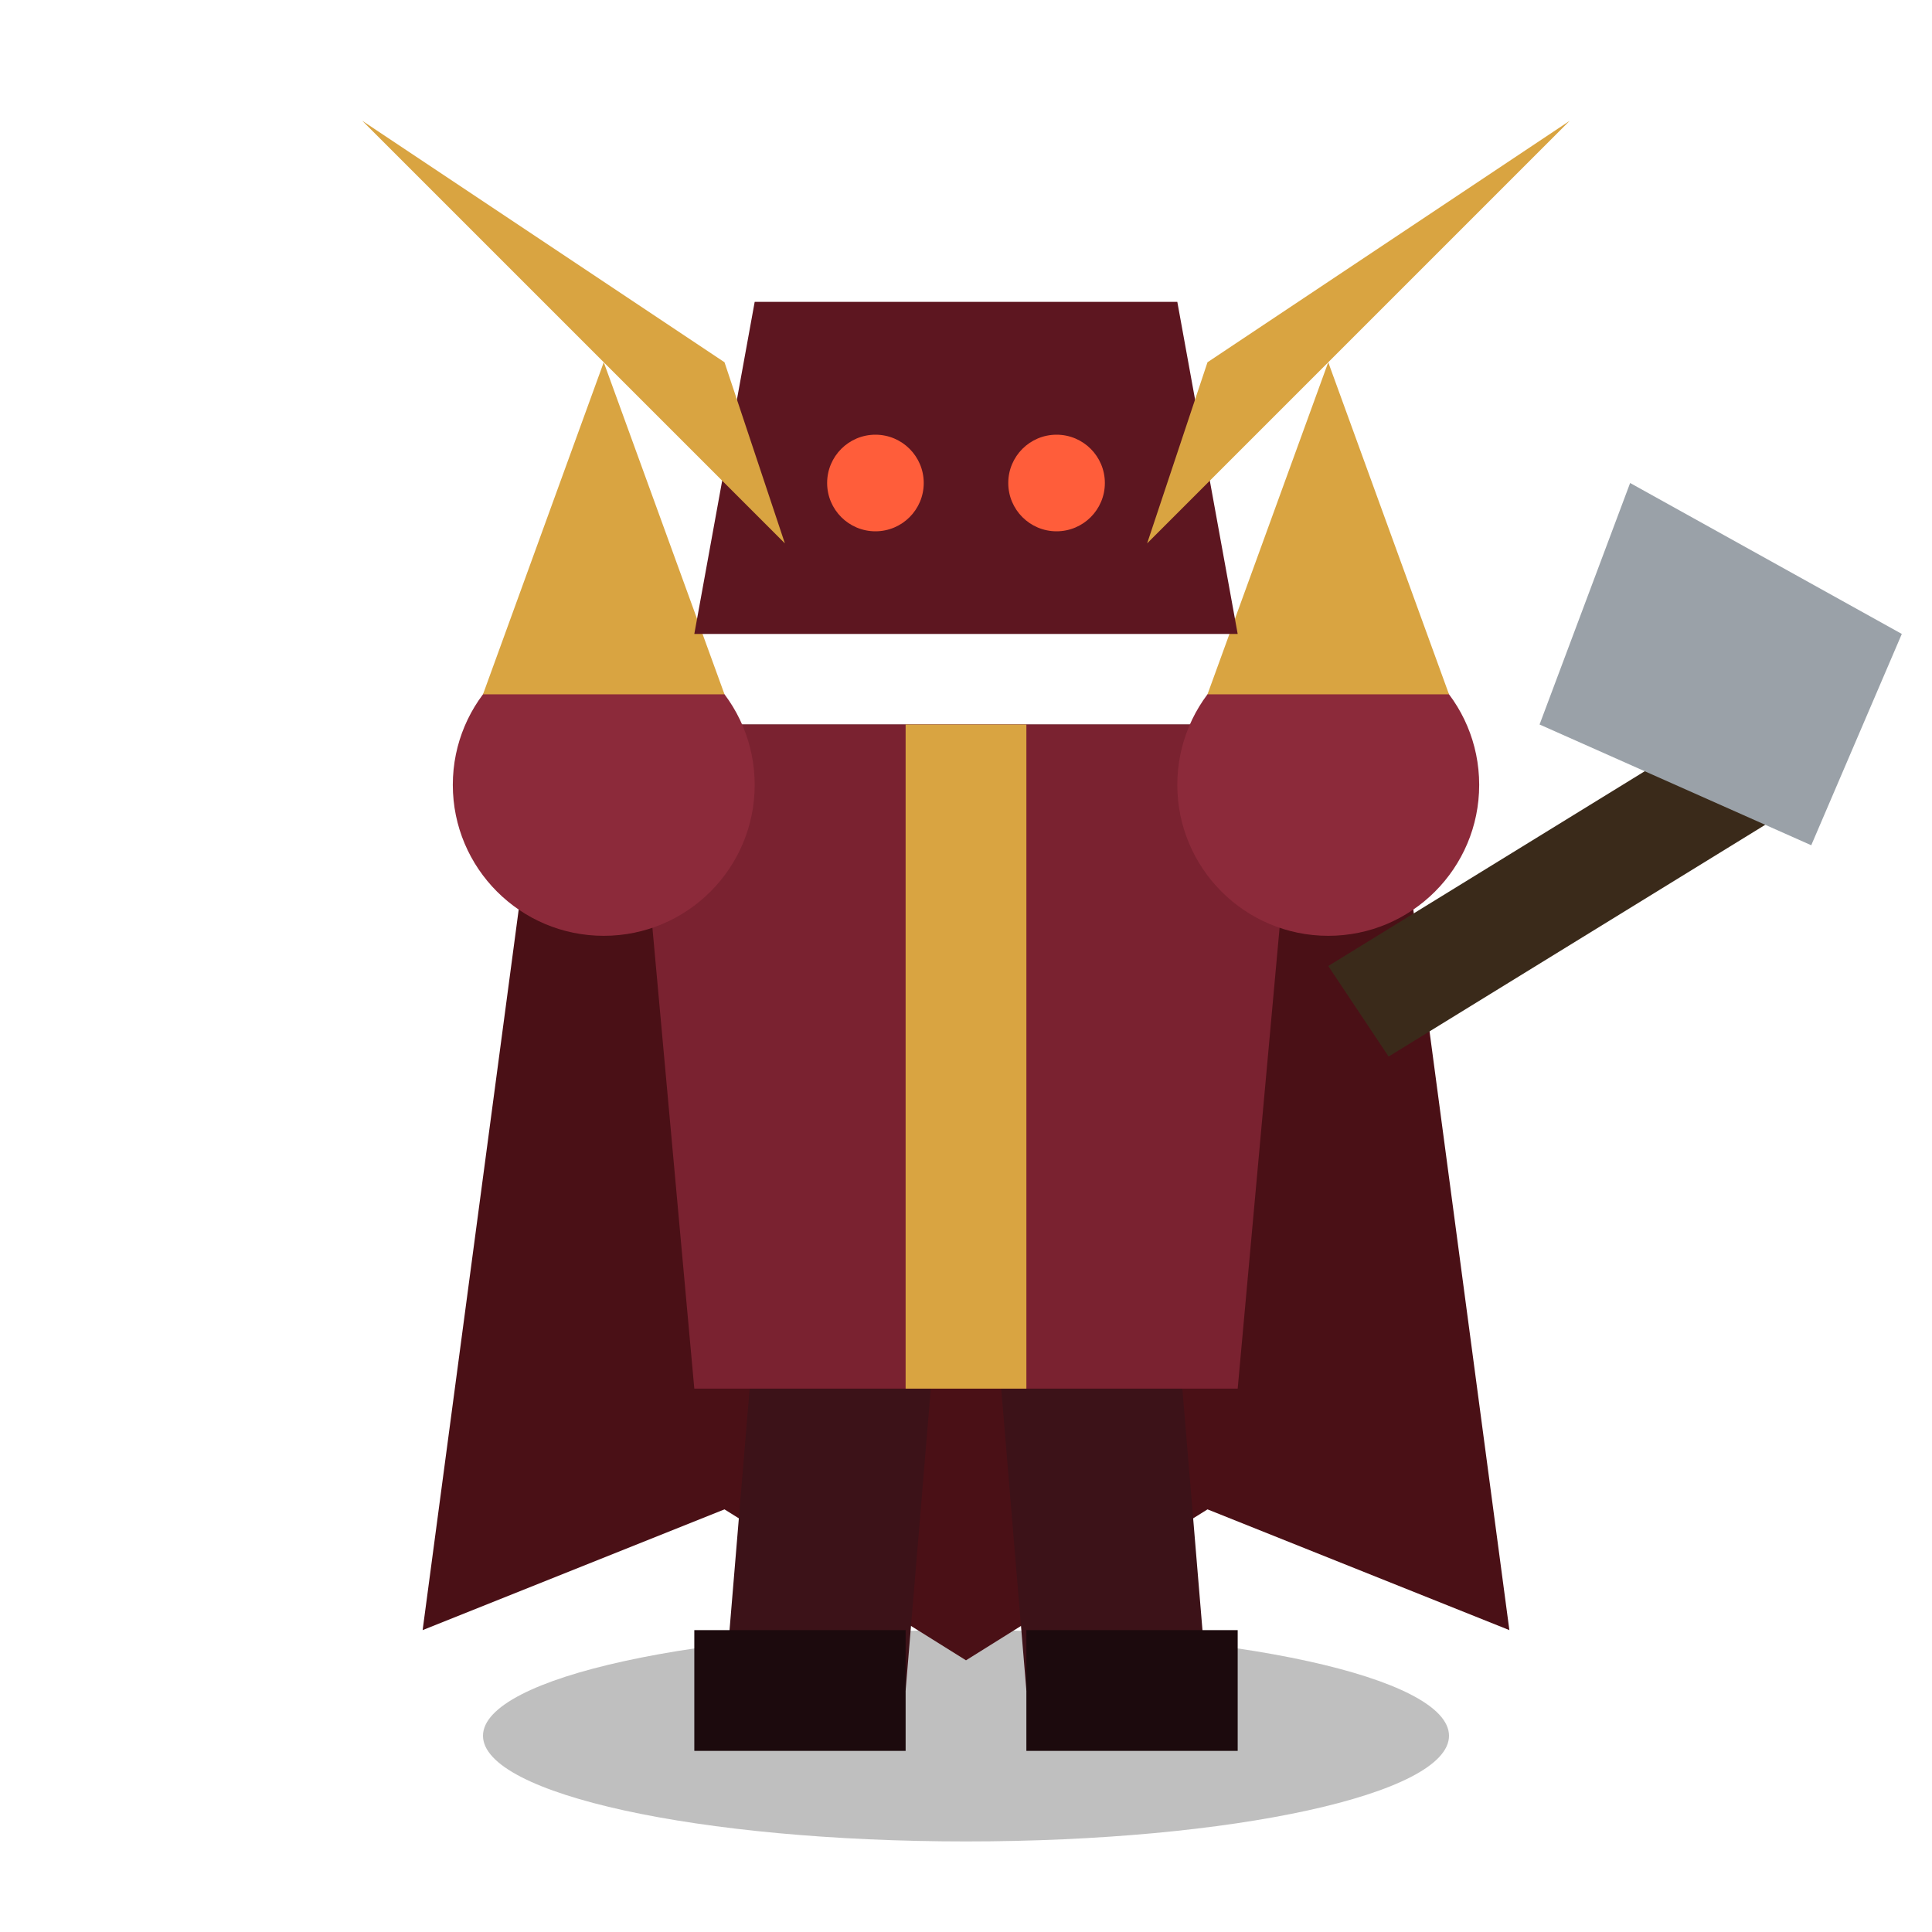
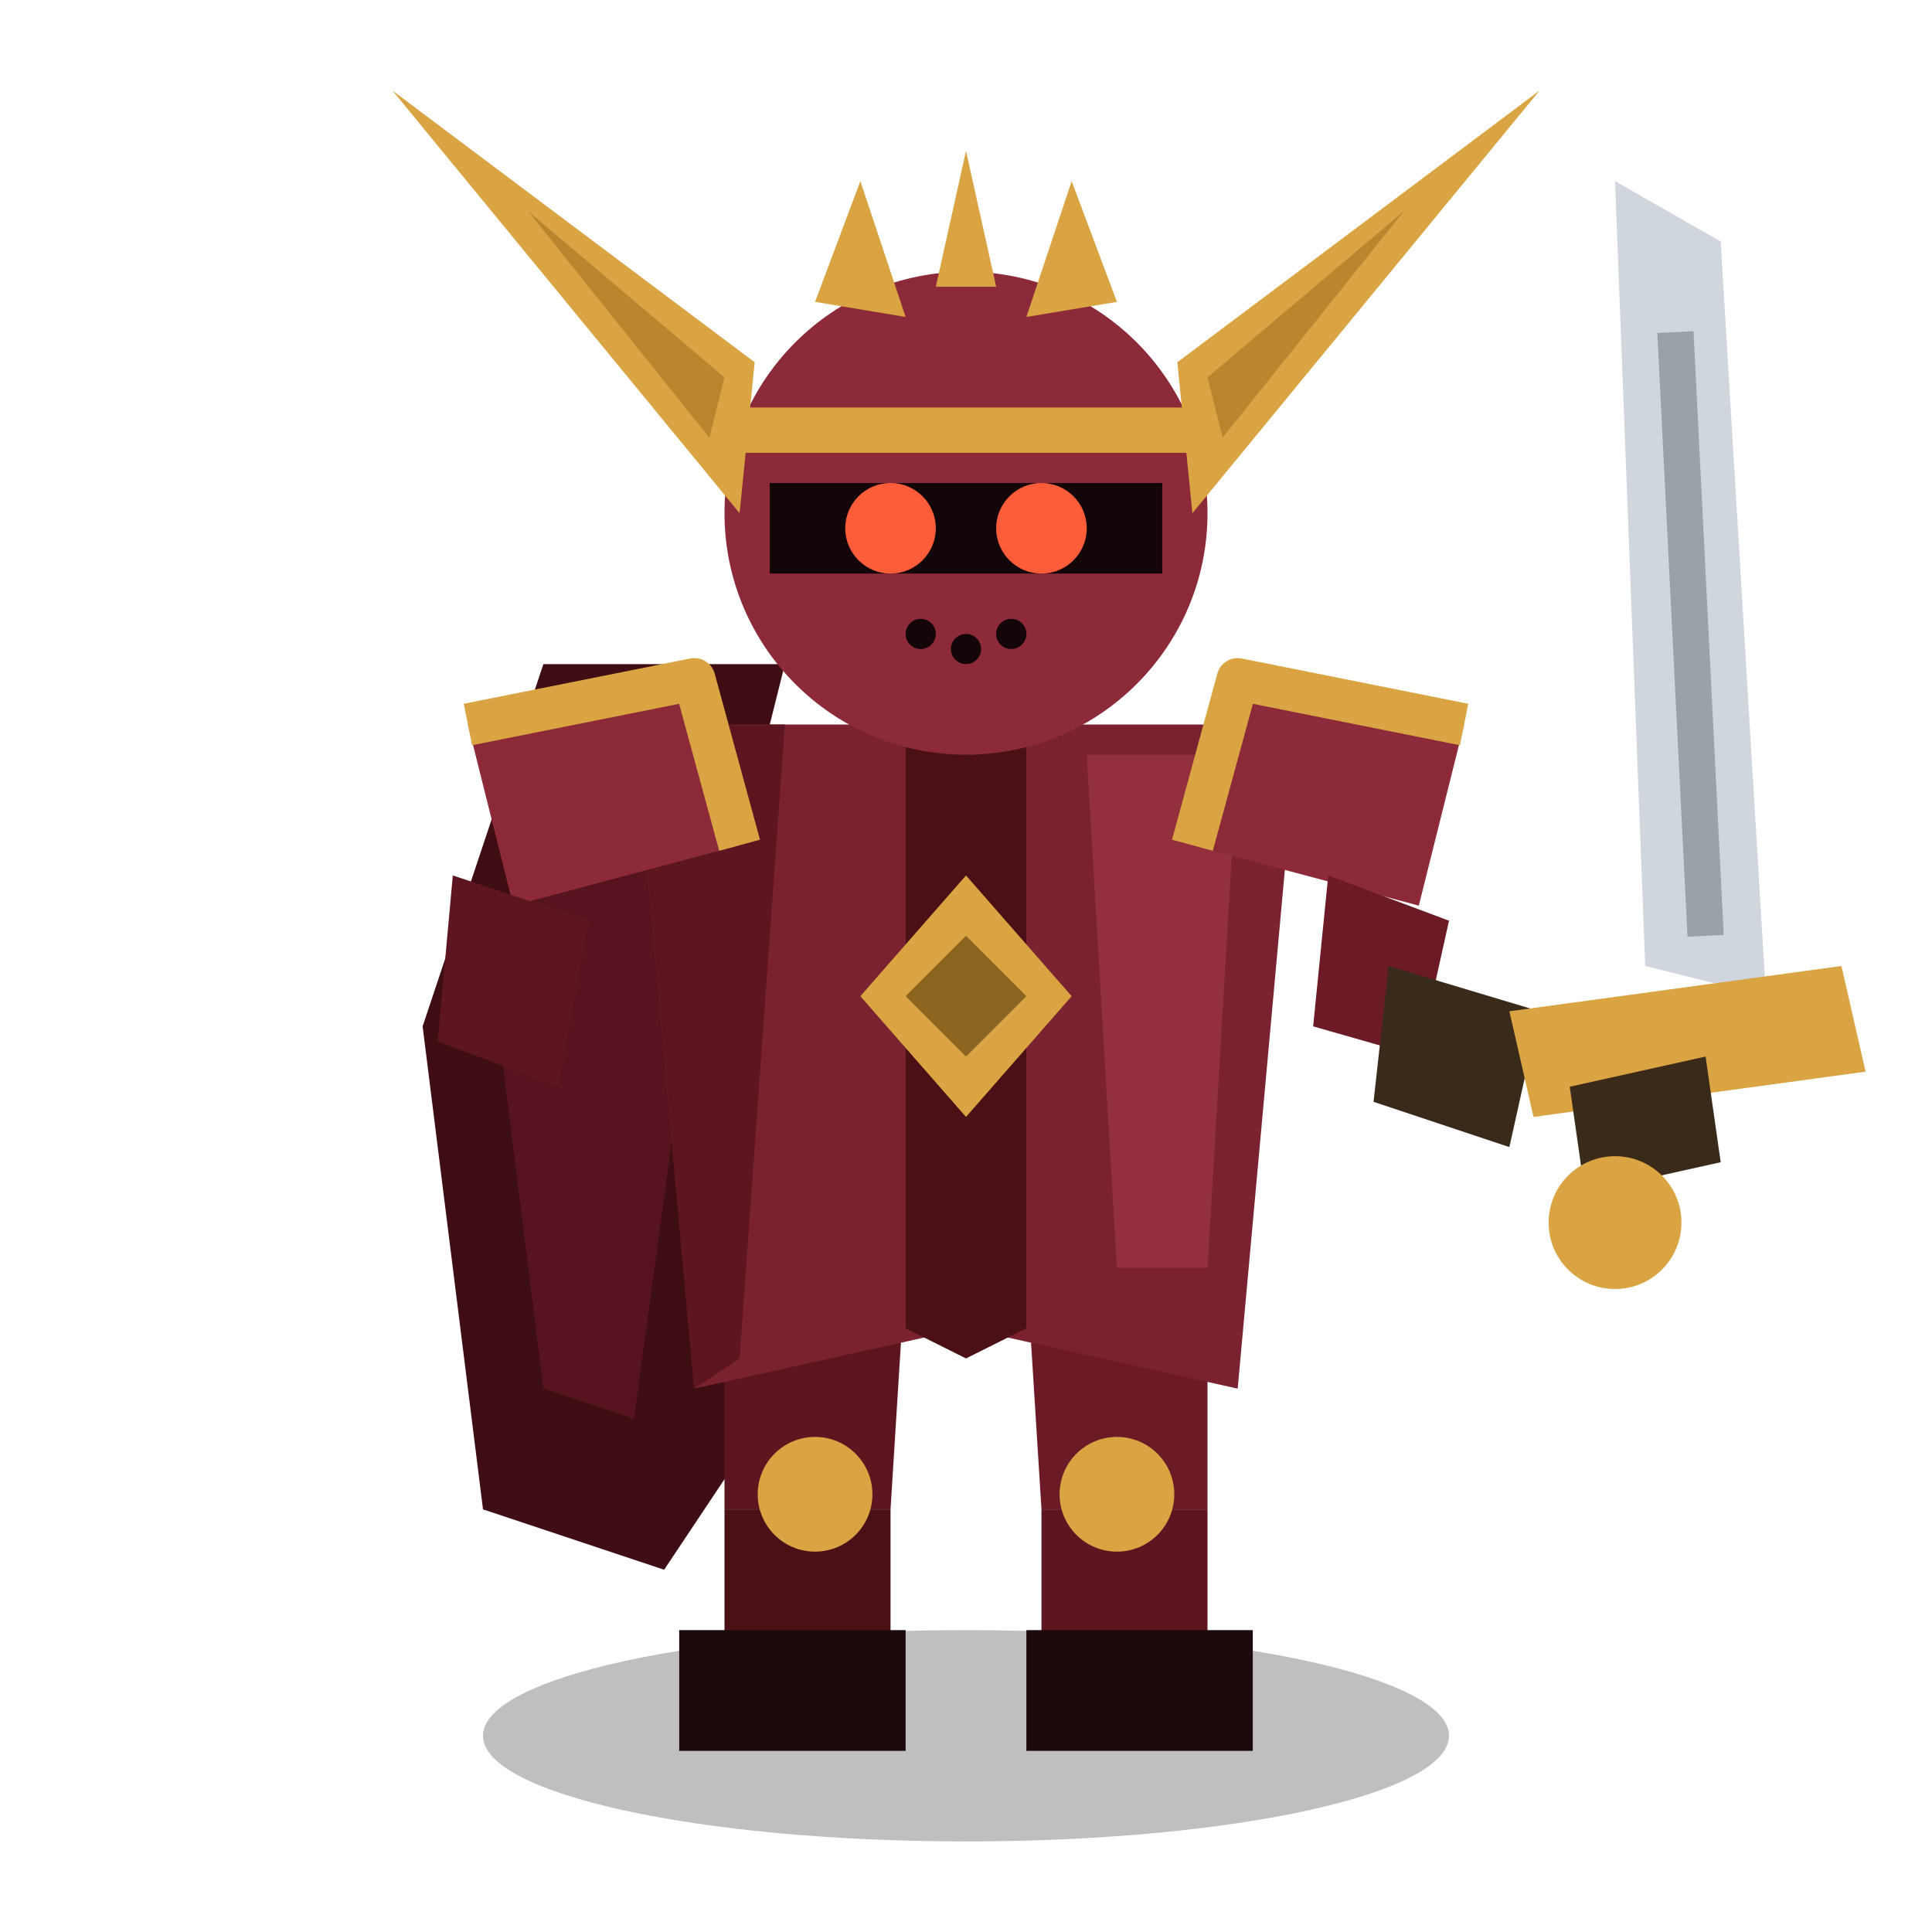
<svg xmlns="http://www.w3.org/2000/svg" width="64" height="64" viewBox="0 0 64 64">
  <ellipse cx="32" cy="57.5" rx="16" ry="3.5" fill="#00000040" />
-   <polygon points="18,24 46,24 50,54 40,50 32,55 24,50 14,54" fill="#4a1016" />
-   <polygon points="25,44 31,44 30,56 24,56" fill="#3c1218" />
-   <polygon points="33,44 39,44 40,56 34,56" fill="#3c1218" />
-   <polygon points="23,54 30,54 30,58 23,58" fill="#1c0a0d" />
-   <polygon points="34,54 41,54 41,58 34,58" fill="#1c0a0d" />
-   <polygon points="21,24 43,24 41,46 23,46" fill="#7a2230" />
-   <polygon points="30,24 34,24 34,46 30,46" fill="#d9a441" />
-   <circle cx="20" cy="26" r="5" fill="#8c2a3a" />
-   <circle cx="44" cy="26" r="5" fill="#8c2a3a" />
-   <polygon points="16,23 20,12 24,23" fill="#d9a441" />
-   <polygon points="40,23 44,12 48,23" fill="#d9a441" />
-   <polygon points="25,10 39,10 41,21 23,21" fill="#5d1620" />
-   <polygon points="24,12 12,4 26,18" fill="#d9a441" />
-   <polygon points="40,12 52,4 38,18" fill="#d9a441" />
-   <circle cx="29" cy="16" r="1.6" fill="#ff5d3a" />
-   <circle cx="35" cy="16" r="1.6" fill="#ff5d3a" />
-   <polygon points="44,32 57,24 59,27 46,35" fill="#3a2a1a" />
-   <polygon points="54,16 63,21 60,28 51,24" fill="#9aa1a8" />
+   <polygon points="18,22 14,34 16,50 22,52 26,46 24,30 26,22" fill="#3f0d14" />
+   <polygon points="18,24 16.5,34 18,46 21,47 22.5,36 22,26" fill="#571420" />
+   <polygon points="24,42 30,42 29.5,50 24,50" fill="#5d1620" />
+   <polygon points="24,50 29.5,50 29.5,55 24,55" fill="#4a1016" />
+   <polygon points="22.5,54 30,54 30,58 22.5,58" fill="#1c0a0d" />
+   <circle cx="27" cy="49.5" r="1.9" fill="#d9a441" />
+   <polygon points="34,42 40,42 40,50 34.5,50" fill="#6b1a26" />
+   <polygon points="34.5,50 40,50 40,55 34.5,55" fill="#5d1620" />
+   <polygon points="34,54 41.5,54 41.5,58 34,58" fill="#1c0a0d" />
+   <circle cx="37" cy="49.5" r="1.9" fill="#d9a441" />
+   <polygon points="21,24 43,24 41,46 32,44 23,46" fill="#7a2230" />
+   <polygon points="21,24 26,24 24.5,45 23,46" fill="#5d1620" />
+   <polygon points="36,25 41,25 40,42 37,42" fill="#94303e" />
+   <polygon points="30,24 34,24 34,44 32,45 30,44" fill="#4a1016" />
+   <polygon points="32,29 35.5,33 32,37 28.5,33" fill="#d9a441" />
+   <polygon points="32,31 34,33 32,35 30,33" fill="#8a6420" />
+   <polygon points="15.5,24 23,22.5 24.5,28 17,30" fill="#8c2a3a" />
+   <polyline points="15.5,24 23,22.5 24.5,28" fill="none" stroke="#d9a441" stroke-width="1.4" stroke-linejoin="round" />
+   <polygon points="41,22.5 48.5,24 47,30 39.5,28" fill="#8c2a3a" />
+   <polyline points="48.5,24 41,22.5 39.5,28" fill="none" stroke="#d9a441" stroke-width="1.4" stroke-linejoin="round" />
+   <polygon points="15,29 19.5,30.5 18.5,36 14.5,34.5" fill="#5d1620" />
+   <polygon points="44,29 48,30.5 47,35 43.5,34" fill="#6b1a26" />
+   <polygon points="46,32 51,33.5 50,38 45.5,36.5" fill="#3a2a1a" />
+   <circle cx="32" cy="17" r="8" fill="#8c2a3a" />
+   <polygon points="24.5,13.5 39.5,13.5 39.5,15 24.5,15" fill="#d9a441" />
+   <polygon points="25.5,16 38.5,16 38.5,19 25.5,19" fill="#140508" />
+   <circle cx="30.5" cy="21" r="0.5" fill="#140508" />
+   <circle cx="32" cy="21.5" r="0.5" fill="#140508" />
+   <circle cx="33.5" cy="21" r="0.5" fill="#140508" />
+   <circle cx="29.5" cy="17.5" r="1.5" fill="#ff5d3a" />
+   <circle cx="34.5" cy="17.5" r="1.5" fill="#ff5d3a" />
+   <polygon points="25,12 13,3 24.5,17" fill="#d9a441" />
+   <polygon points="24,12.5 17.5,7 23.5,14.5" fill="#b9852f" />
+   <polygon points="39,12 51,3 39.5,17" fill="#d9a441" />
+   <polygon points="40,12.5 46.5,7 40.5,14.5" fill="#b9852f" />
+   <polygon points="27,10 28.5,6 30,10.5" fill="#d9a441" />
+   <polygon points="31,9.5 32,5 33,9.5" fill="#d9a441" />
+   <polygon points="34,10.5 35.5,6 37,10" fill="#d9a441" />
+   <polygon points="53.5,6 57,8 58.5,33 54.5,32" fill="#cfd6dd" />
+   <polyline points="55.5,11 56.5,31" fill="none" stroke="#9aa1a8" stroke-width="1.2" stroke-linejoin="round" />
+   <polygon points="50,33.5 61,32 61.8,35.5 50.8,37" fill="#d9a441" />
+   <polygon points="52,36 56.5,35 57,38.5 52.5,39.5" fill="#3a2a1a" />
+   <circle cx="53.5" cy="40.5" r="2.2" fill="#d9a441" />
</svg>
